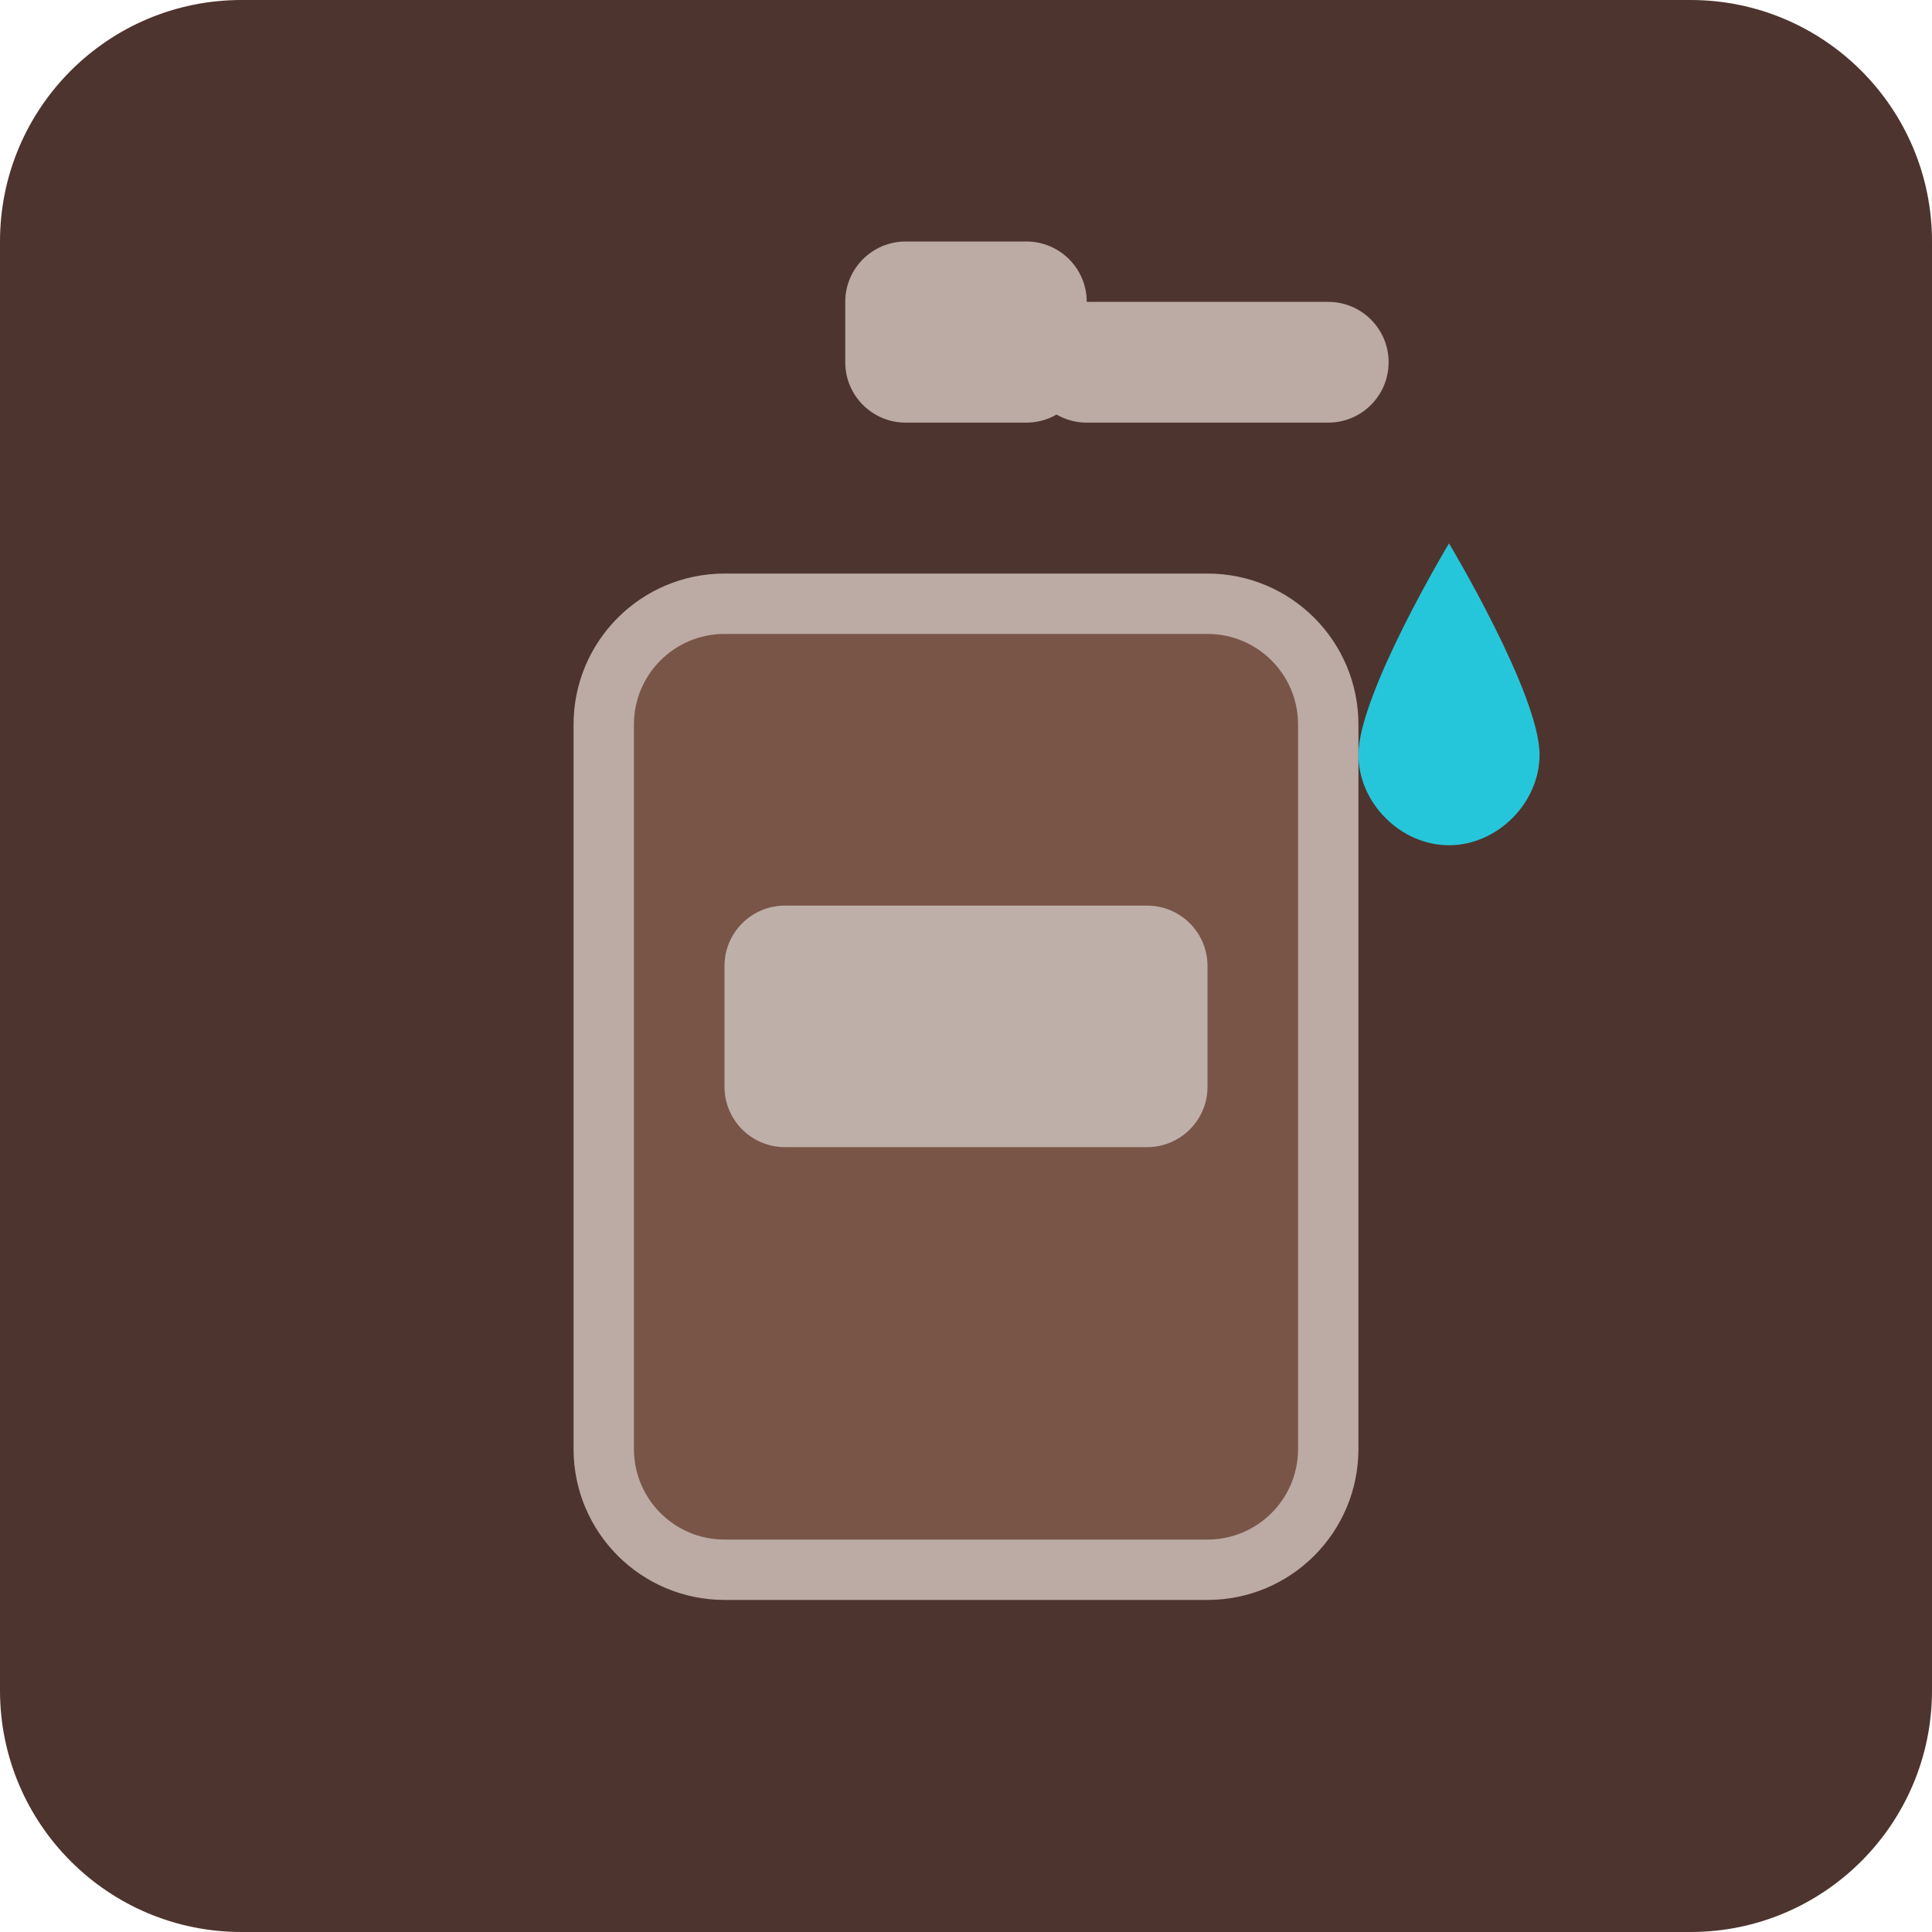
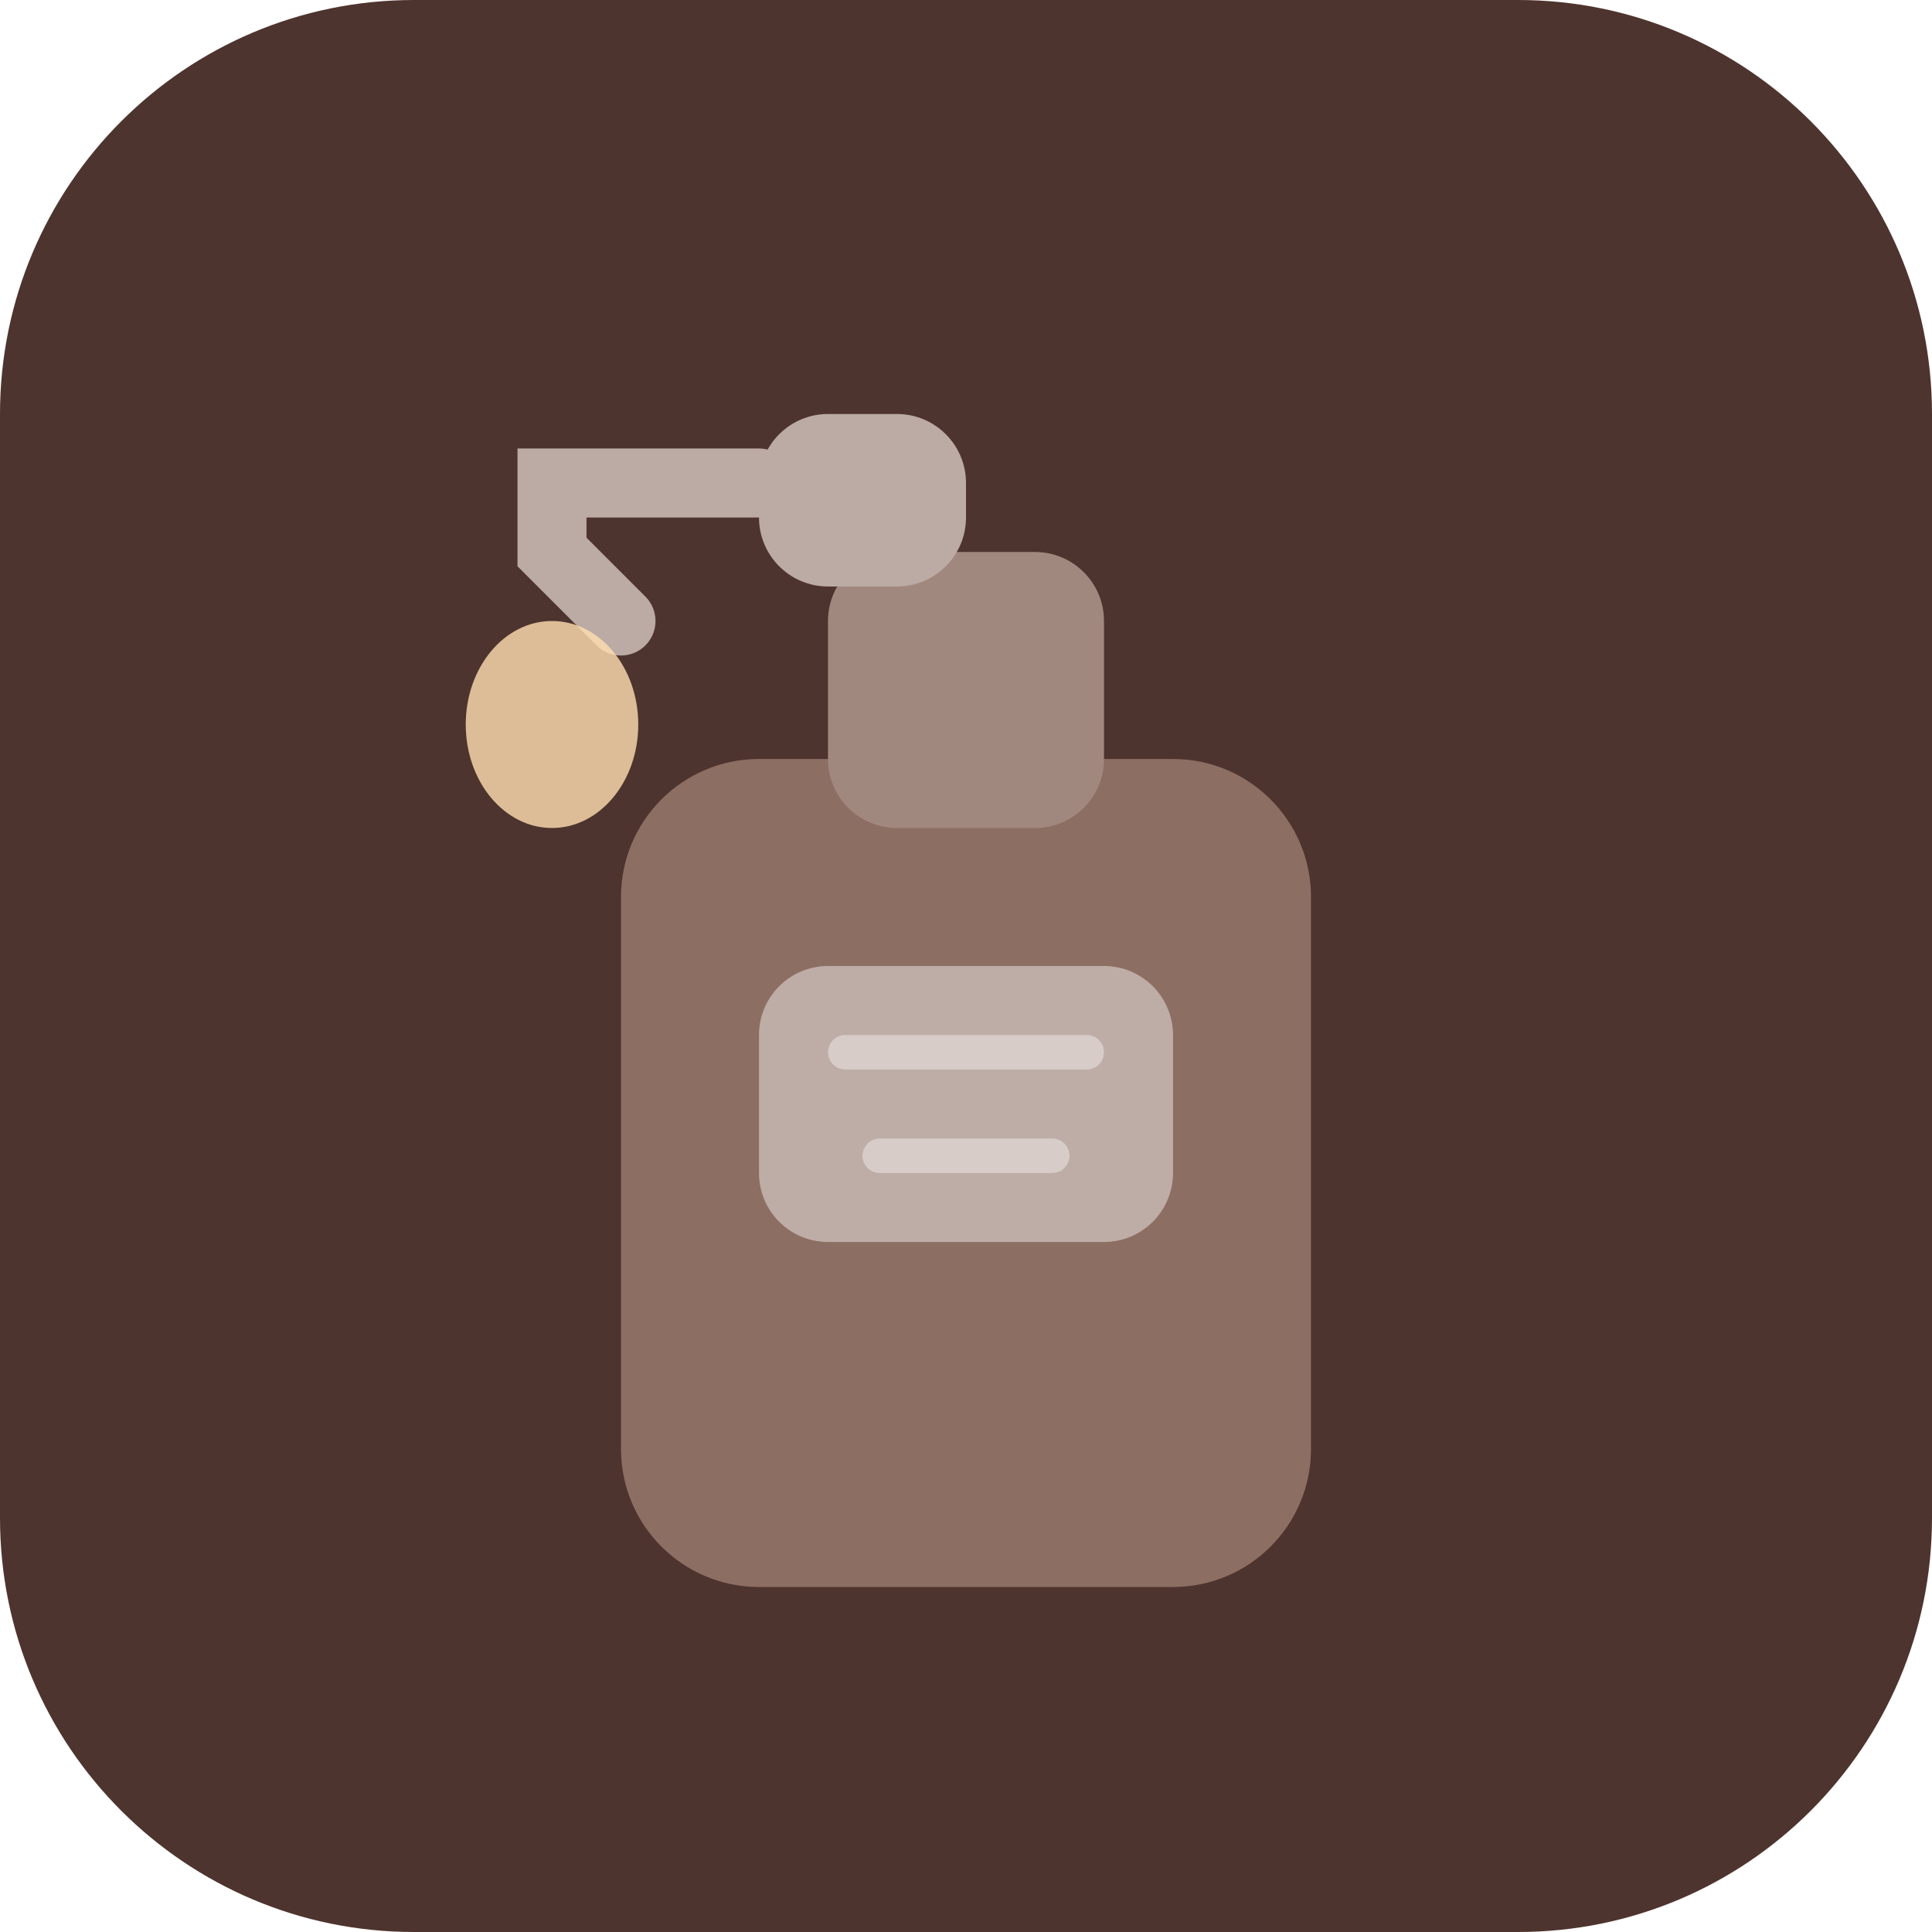
- <svg xmlns="http://www.w3.org/2000/svg" width="32" height="32" viewBox="0 0 32 32" fill="none">
-   <rect width="32" height="32" rx="4" fill="#4E342E" />
-   <rect x="10" y="10" width="12" height="16" rx="2" fill="#795548" stroke="#BCAAA4" stroke-width="1" />
-   <rect x="14" y="4" width="4" height="3" rx="1" fill="#BCAAA4" />
-   <rect x="17" y="5" width="6" height="2" rx="1" fill="#BCAAA4" />
-   <path d="M24 9C24 9 22.5 11.5 22.5 12.5C22.5 13.3 23.2 14 24 14C24.8 14 25.5 13.3 25.5 12.5C25.5 11.5 24 9 24 9Z" fill="#26C6DA" />
-   <rect x="12" y="15" width="8" height="4" rx="1" fill="#EFEBE9" opacity="0.6" />
+ <svg xmlns="http://www.w3.org/2000/svg" viewBox="0 0 56 56" width="56" height="56">
+   <rect width="56" height="56" rx="12" fill="#4E342E" />
+   <rect x="18" y="22" width="20" height="24" rx="4" fill="#8D6E63" />
+   <rect x="24" y="16" width="8" height="8" rx="2" fill="#A1887F" />
+   <rect x="22" y="12" width="6" height="5" rx="2" fill="#BCAAA4" />
+   <path d="M22,14 L16,14 L16,16 L18,18" stroke="#BCAAA4" stroke-width="2" fill="none" stroke-linecap="round" />
+   <ellipse cx="16" cy="21" rx="2.5" ry="3" fill="#FFE0B2" opacity="0.8" />
+   <rect x="22" y="28" width="12" height="8" rx="2" fill="#EFEBE9" opacity="0.5" />
+   <rect x="24" y="30" width="8" height="1" rx="0.5" fill="#D7CCC8" />
+   <rect x="25" y="33" width="6" height="1" rx="0.5" fill="#D7CCC8" />
</svg>
